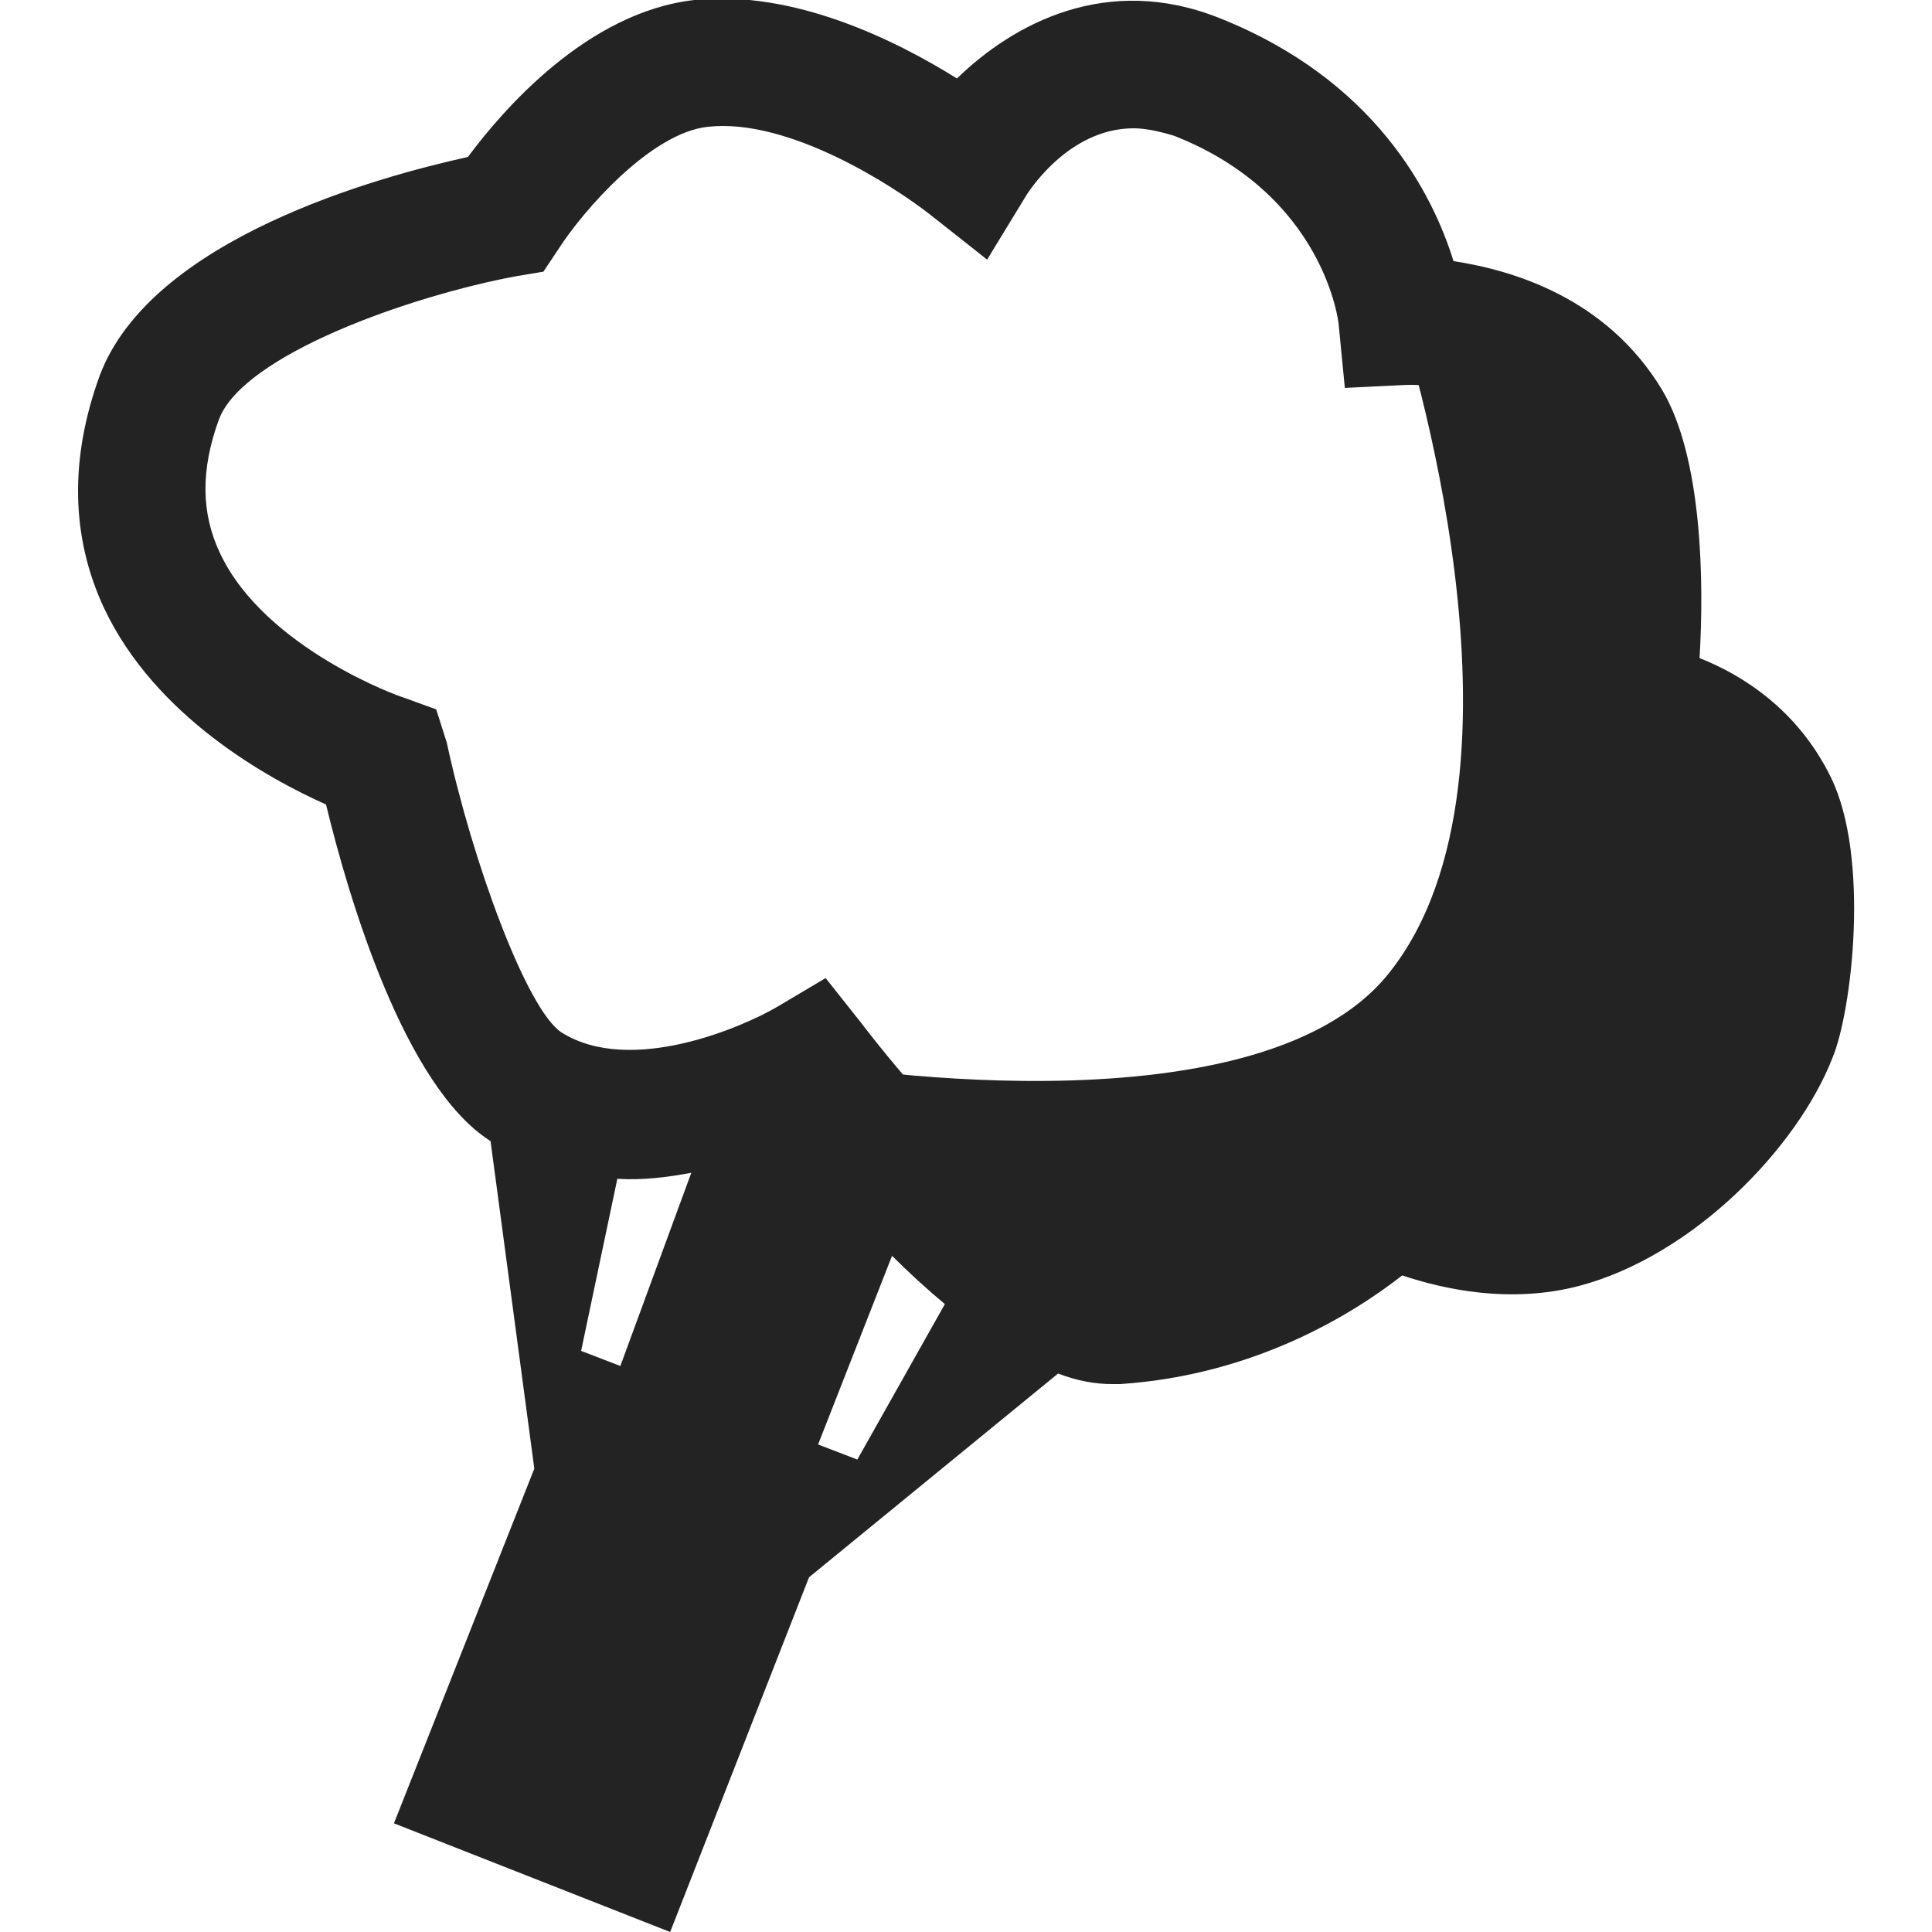
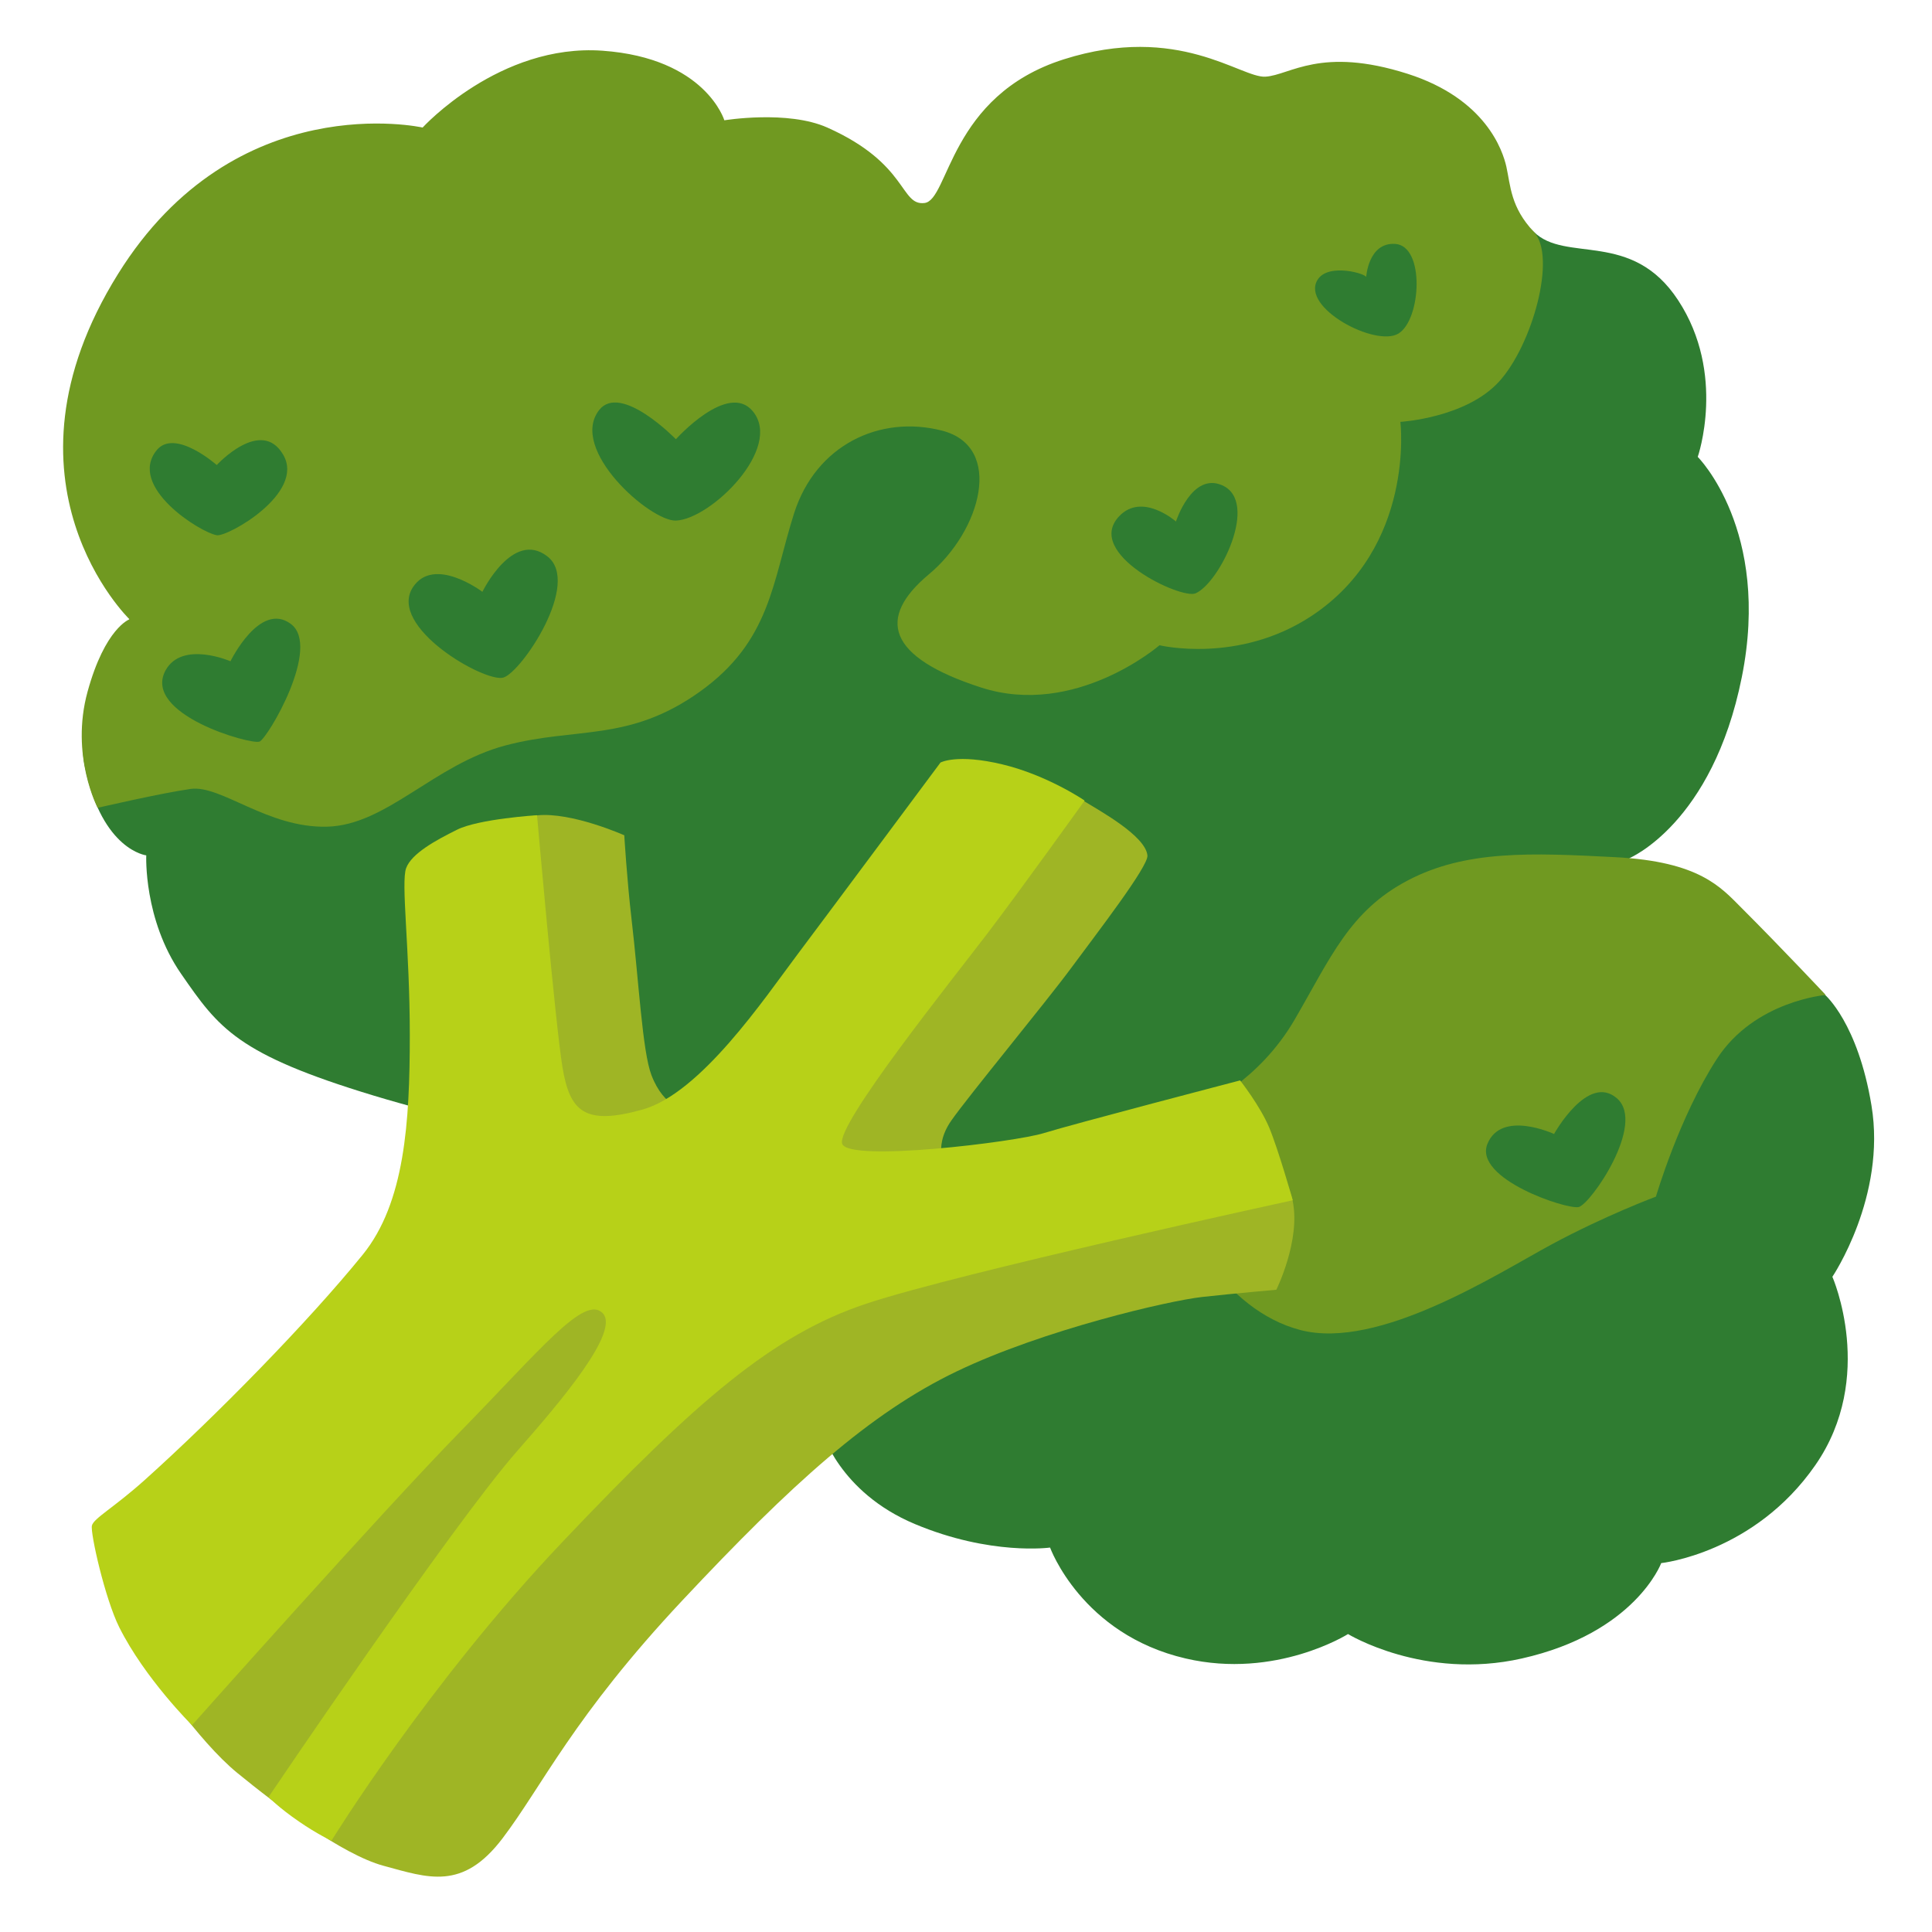
- <svg xmlns="http://www.w3.org/2000/svg" version="1.1" id="vegetable_1_" x="0" y="0" viewBox="0 0 128 128" style="enable-background:new 0 0 128 128" xml:space="preserve">
-   <style>.st0{display:none}.st1{display:inline}.st2{fill:#232323}.st3{display:inline}.st3,.st4{fill-rule:evenodd;clip-rule:evenodd;fill:#232323}</style>
-   <g id="row3_1_">
-     <g id="broccoli_1_">
-       <path class="st2" d="M121.3 51.5c-2.2-4.5-5.9-6.8-8.7-7.9.3-5 .2-13.3-2.5-17.8-3.7-6.1-9.9-7.9-13.8-8.5-1.4-4.5-5.2-12-15.5-16.1-7.5-3-13.7.4-17.4 4C59.4 2.7 52.6-.7 46 0c-7.1.8-12.7 7.3-15 10.4-5.9 1.3-21 5.4-24.4 14.5-2 5.5-1.9 10.7.3 15.4 3.4 7.2 10.9 11.3 14.7 13 1.5 6.2 5.2 18.7 10.9 22.3l2.9 21.7-9.3 23.5 18.3 7.2 9.2-23.5L70.1 91c1.3.5 2.5.7 3.6.7h.5c9-.6 15.5-4.7 18.7-7.2 2.7.9 7.1 1.9 11.7.7 7.6-2 14.5-9.2 16.8-15.1 1.3-3.1 2.5-13.3-.1-18.6zm-80.2 39-2.6-1 2.4-11.4c1.7.1 3.3-.1 4.9-.4l-4.7 12.8zm15.7 6.2-2.6-1 4.9-12.5c1.1 1.1 2.3 2.2 3.5 3.2l-5.8 10.3zm56.9-29.8c-1.5 3.8-6.6 8.9-11.1 10-4.1 1.1-8.4-1.1-8.4-1.1l-2.8-1.5-2.2 2.3c-.1.1-5.9 5.9-15.4 6.6-2.5 0-10.6-7.4-16.8-15.5l-2.3-2.9-3.2 1.9c-2.2 1.3-9.7 4.6-14.3 1.7-2.3-1.5-5.9-11.3-7.6-19.2l-.7-2.2-2.2-.8c-.1 0-9.1-3.2-12.1-9.5-1.3-2.7-1.3-5.6-.1-8.9 1.6-4.3 12.7-8.2 19.7-9.5L36 18l1-1.5c1.6-2.5 6.1-7.7 9.9-8.1 5.4-.6 12.4 4 14.7 5.8l3.8 3 2.5-4.1c.1-.2 2.8-4.6 7.2-4.6.8 0 1.7.2 2.7.5 9.9 3.9 10.9 12.3 10.9 12.6l.4 4.1 4.1-.2c.1 0 6.8-.3 9.8 4.6 1.6 2.6 1.6 11.2 1.1 16.1l-.4 4 4 .6c.2 0 4.3.6 6.2 4.4 1 2.4.5 9.9-.2 11.7z" />
-       <path id="shade_11_" class="st4" d="M92.8 21.3s9.3-.6 13.6 6.6c3.1 5.1 1.7 18.8 1.7 18.8s6.5.8 9.4 6.7c1.8 3.8 1.1 12.6.1 15.1-2 5-8.1 11.1-14 12.6-5.8 1.5-11.5-1.5-11.5-1.5s-6.8 7.1-18.2 7.9c-6.8.5-20.4-17.1-20.4-17.1s29.6 5.2 38.5-5.9c10.6-13.2.8-43.2.8-43.2z" />
-     </g>
-   </g>
+ <svg xmlns="http://www.w3.org/2000/svg" width="800px" height="800px" viewBox="0 0 128 128" aria-hidden="true" role="img" class="iconify iconify--noto" preserveAspectRatio="xMidYMid meet">
+   <path d="M21.74 24.77L8.57 41.04s-3.95 4.95-2.93 9.84c1.15 5.46 4.05 5.79 4.05 5.79S9.5 60.91 12 64.52s3.69 5.32 12.77 8.07s25.46 5.84 25.46 5.84l4.22 16.38s1.13 4.05 6.16 6.16s8.96 1.56 8.96 1.56s2.08 5.75 8.99 7.35c5.98 1.39 10.75-1.62 10.75-1.62s5.03 3.08 11.51 1.62c7.52-1.69 9.24-6.32 9.24-6.32s6.16-.65 10.21-6.49s1.13-12.48 1.13-12.48s3.59-5.32 2.59-11.35c-.9-5.46-3.07-7.32-3.07-7.32l-12.98-9.06s5.51-2.27 7.46-12s-2.92-14.59-2.92-14.59s1.91-5.49-1.3-10.38c-3.08-4.7-7.46-2.43-9.57-4.54c-2.6-2.6-17.35-4.22-17.35-4.22L67.25 25.26l-45.51-.49z" fill="#2f7c31" />
+   <path d="M28 8.45s5.09-5.58 11.92-5.09s8.07 4.61 8.07 4.61s4.19-.69 6.82.48c5.38 2.4 4.81 5.19 6.44 5s1.63-7.11 9.23-9.52s11.73 1.25 13.36 1.15s3.65-2.03 9.42-.19c5.19 1.66 6.3 5.1 6.54 6.15c.28 1.27.28 2.69 1.82 4.32s-.11 7.54-2.32 9.94s-6.52 2.65-6.52 2.65s1.01 8.3-5.89 12.86c-4.85 3.2-10.07 1.94-10.07 1.94s-5.57 4.82-11.82 2.8c-6.25-2.02-6.92-4.61-3.46-7.5c3.46-2.88 5-8.46.87-9.52c-4.13-1.06-8.36.96-9.8 5.48c-1.44 4.52-1.54 8.46-6.25 11.82c-4.71 3.36-8.17 2.31-12.88 3.56c-4.71 1.25-7.88 5.29-11.82 5.38c-3.94.1-7.02-2.79-9.04-2.5c-2.02.29-6.15 1.25-6.15 1.25s-1.83-3.46-.67-7.69s2.78-4.8 2.78-4.8s-9.37-9.06-.76-22.88C15.6 5.66 28 8.45 28 8.45z" fill="#709921" />
+   <path d="M79.71 73.23s3.65-1.54 6.06-5.67c2.4-4.13 3.65-7.21 7.5-9.23c3.84-2.02 8.17-1.83 13.75-1.54c5.58.29 6.99 1.99 8.36 3.36c2.69 2.69 5.58 5.77 5.58 5.77s-4.71.38-7.21 4.23s-4.04 9.13-4.04 9.13s-3.36 1.25-6.92 3.17s-11.44 7.02-16.63 5.67c-5.19-1.35-7.88-7.31-7.88-7.98c-.01-.66 1.43-6.91 1.43-6.91z" fill="#709921" />
+   <path d="M35.34 81.83c-.24.72-25.28 28.89-25.28 28.89s3.01 4.57 5.66 6.74s6.95 5.41 9.68 6.15c2.96.8 5.24 1.68 7.89-1.81c2.65-3.49 4.69-8.06 11.92-15.77s12.4-12.4 18.17-15.17s14.08-4.69 16.25-4.93c2.17-.24 4.93-.48 4.93-.48s1.63-3.29 1.08-5.9c-.61-2.91-4.69-4.21-4.69-4.21l-20.7 3.01l2.45-.82s-.97-1.43.32-3.28c1.12-1.61 6.26-7.83 7.95-10.12c1.69-2.29 5.12-6.73 5.05-7.45c-.12-1.32-3.25-3.01-4.21-3.61c-.96-.6-3.01-1.44-3.01-1.44L46.65 74.6l-1.2-1.08s-1.44-.07-2.29-2.29c-.6-1.56-.84-6.26-1.32-10.35c-.3-2.56-.48-5.54-.48-5.54s-3.49-1.56-5.78-1.32s-4.93 2.77-4.93 2.77l4.69 25.04z" fill="#9fb525" />
+   <path d="M26.91 57.51c-.36.96.24 5.3.24 11.07s-.33 11.12-3.13 14.56c-3.61 4.45-9.75 10.71-14.44 14.92c-2.03 1.82-3.37 2.53-3.49 3.01s.87 4.86 1.81 6.74c1.7 3.4 4.82 6.49 4.82 6.49s12.51-14.07 17.81-19.49c5.3-5.42 8.18-9.03 9.39-7.82c1.2 1.2-2.79 5.89-5.66 9.15c-4.33 4.93-16.47 22.92-16.47 22.92s.67.7 2.03 1.63c1.2.83 2.14 1.26 2.14 1.26s6.4-10.41 15.31-19.8s13.96-13.72 20.1-15.77s28.28-6.86 28.28-6.86s-.96-3.37-1.56-4.81s-1.93-3.13-1.93-3.13s-11.07 2.89-13 3.49c-1.93.6-12.88 1.93-13.36.72c-.48-1.2 7.34-10.95 9.63-13.96c2.29-3.01 6.43-8.79 6.43-8.79s-2.45-1.68-5.46-2.4s-4.09-.12-4.09-.12s-7.34 9.87-9.51 12.76c-2.17 2.89-6.38 9.15-10.23 10.23c-3.85 1.08-4.81.12-5.3-2.77c-.48-2.89-1.69-16.73-1.69-16.73s-3.85.24-5.3.96s-3.01 1.58-3.37 2.54z" fill="#b7d118" />
+   <path d="M102.96 75.13s2.24-4.05 4.17-2.36c1.94 1.69-1.75 7.02-2.54 7.2c-.79.18-6.95-1.87-6.05-4.17c.92-2.3 4.42-.67 4.42-.67z" fill="#2f7c31" />
+   <path d="M44.78 34.49c2.3-.08 7.13-4.8 5.09-7.25c-1.65-1.98-5.09 1.86-5.09 1.86s-3.64-3.75-5.08-1.94c-2.05 2.62 3.39 7.39 5.08 7.33z" fill="#2f7c31" />
+   <path d="M31.96 39.21s2-4.11 4.29-2.36c2.3 1.75-1.69 7.68-2.9 8.04c-1.21.36-7.71-3.36-5.99-5.99c1.4-2.11 4.6.31 4.6.31z" fill="#2f7c31" />
+   <path d="M14.36 35.46c.72.12 5.87-2.78 4.41-5.32s-4.41.67-4.41.67s-2.79-2.47-3.99-.97c-1.93 2.42 2.91 5.44 3.99 5.62z" fill="#2f7c31" />
+   <path d="M15.27 43.81s1.94-3.99 3.99-2.48c2.06 1.51-1.51 7.56-2.06 7.8c-.54.24-7.81-1.81-6.23-4.72c1.1-1.99 4.3-.6 4.3-.6z" fill="#2f7c31" />
+   <path d="M79.21 39.31c1.59-.69 4.25-6.07 1.76-7.16c-2.01-.88-3.06 2.4-3.06 2.4s-2.23-1.96-3.76-.35c-2.35 2.47 4.1 5.53 5.06 5.11z" fill="#2f7c31" />
+   <path d="M90.51 18.38s.13-2.34 1.93-2.22c1.98.14 1.72 5.02.21 5.94c-1.51.92-6.49-1.72-5.36-3.56c.72-1.17 3.35-.37 3.22-.16z" fill="#2f7c31" />
</svg>
